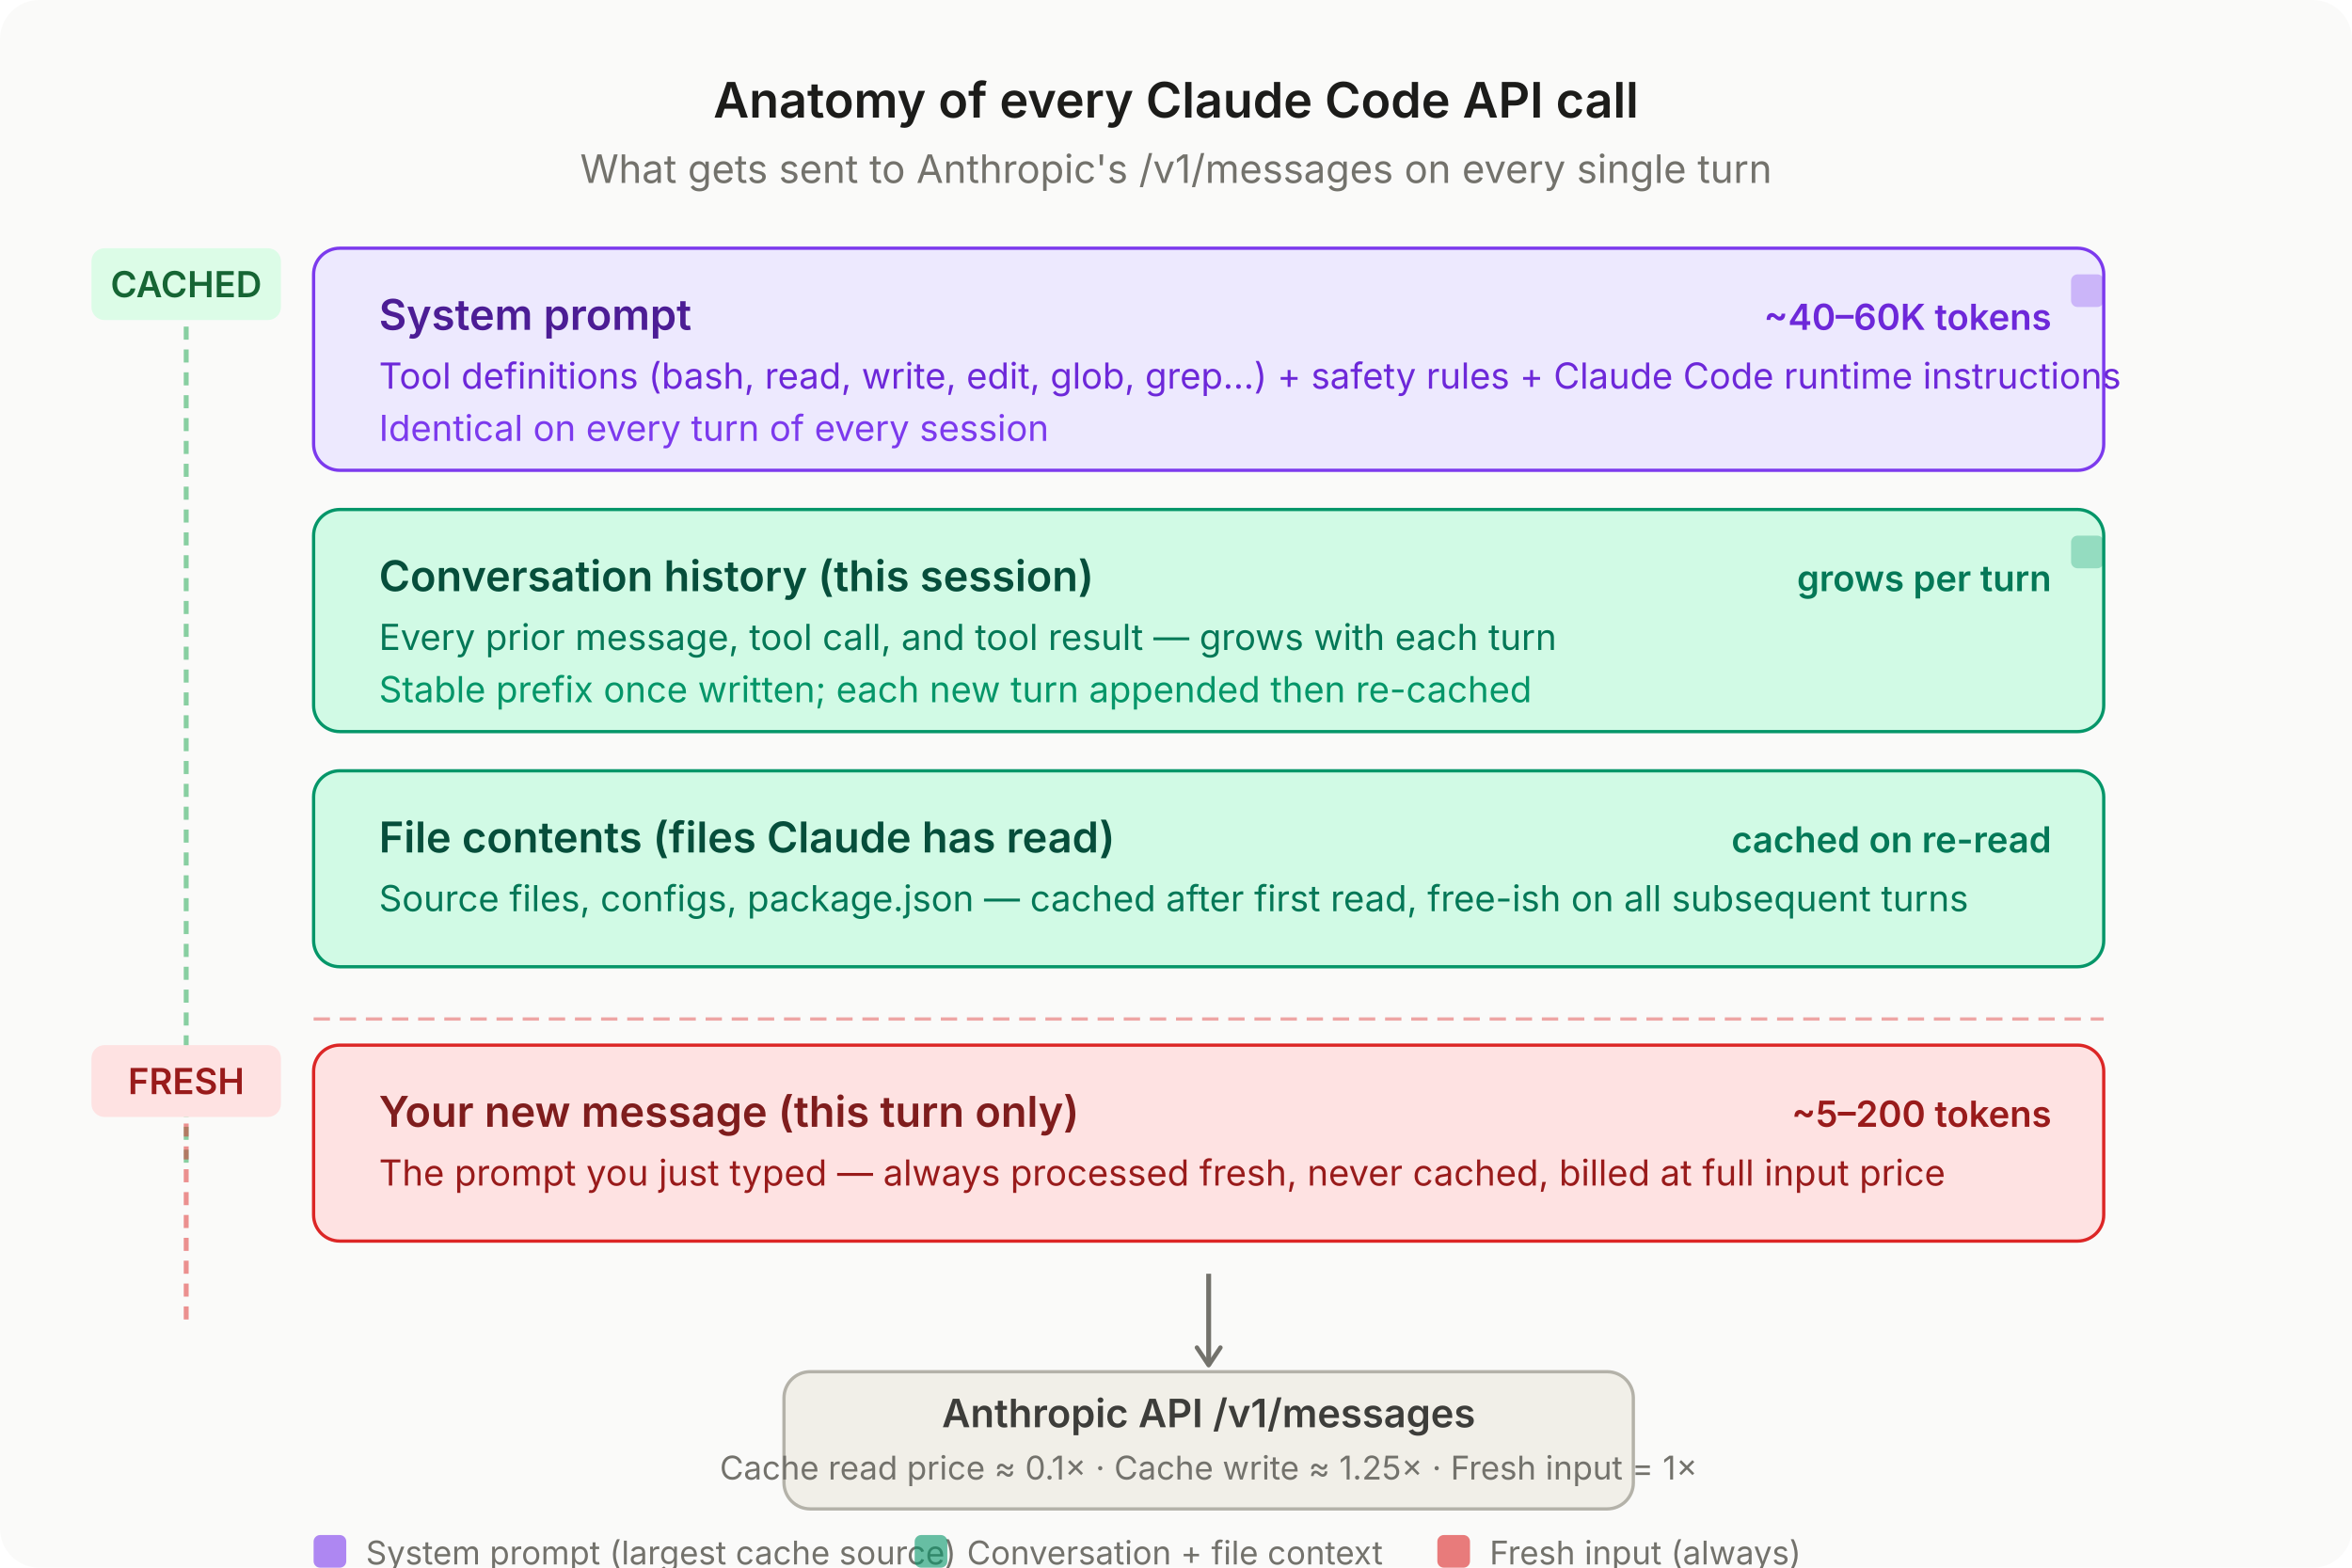
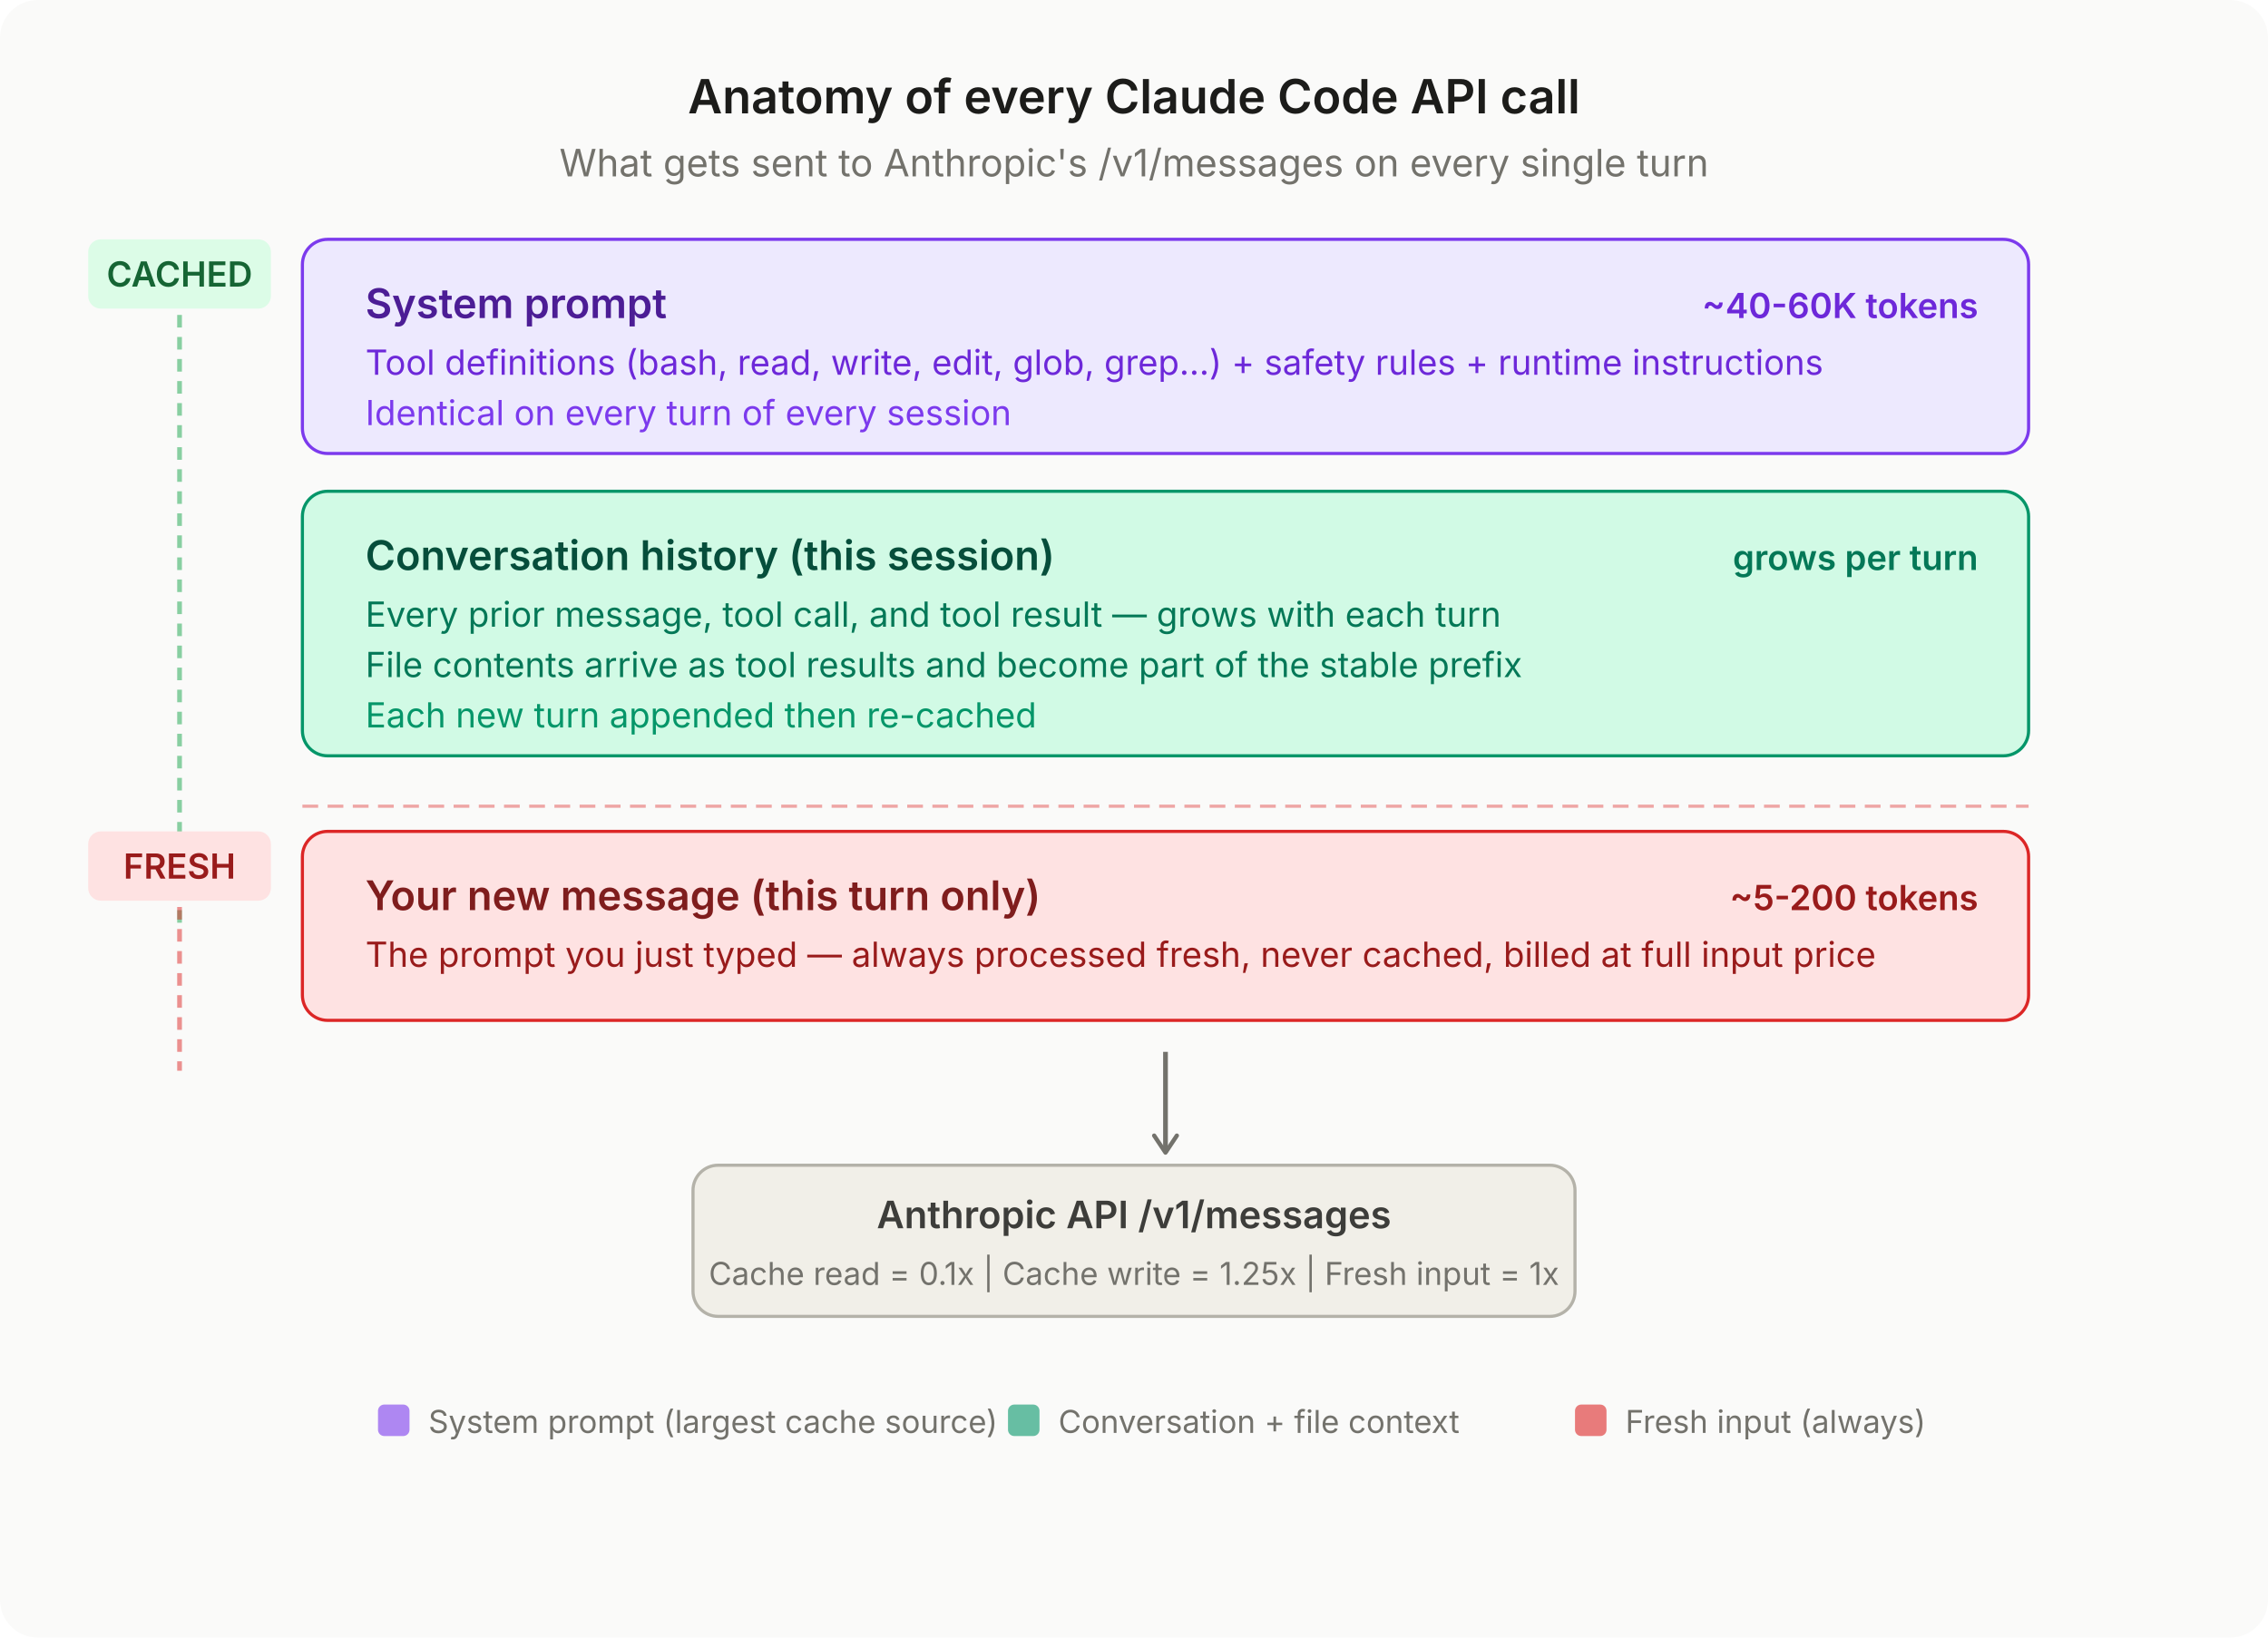
- <svg xmlns="http://www.w3.org/2000/svg" width="720" height="480" viewBox="0 0 720 480" font-family="-apple-system, BlinkMacSystemFont, 'Segoe UI', sans-serif">
-   <rect width="720" height="480" fill="#fafaf9" rx="12" />
+ <svg xmlns="http://www.w3.org/2000/svg" width="720" height="520" viewBox="0 0 720 520" font-family="-apple-system, BlinkMacSystemFont, 'Segoe UI', sans-serif">
+   <rect width="720" height="520" fill="#fafaf9" rx="12" />
  <text x="360" y="36" text-anchor="middle" font-size="15" font-weight="600" fill="#1c1c1a">Anatomy of every Claude Code API call</text>
  <text x="360" y="56" text-anchor="middle" font-size="12" fill="#73726c">What gets sent to Anthropic's /v1/messages on every single turn</text>
  <rect x="28" y="76" width="58" height="22" rx="4" fill="#dcfce7" />
  <text x="57" y="91" text-anchor="middle" font-size="11" font-weight="600" fill="#166534">CACHED</text>
-   <line x1="57" y1="100" x2="57" y2="358" stroke="#16a34a" stroke-width="1.5" stroke-dasharray="4 3" opacity="0.5" />
+   <line x1="57" y1="100" x2="57" y2="296" stroke="#16a34a" stroke-width="1.5" stroke-dasharray="4 3" opacity="0.5" />
  <rect x="96" y="76" width="548" height="68" rx="8" fill="#ede9fe" stroke="#7c3aed" stroke-width="1" />
  <text x="116" y="101" font-size="13" font-weight="600" fill="#4c1d95">System prompt</text>
-   <text x="116" y="119" font-size="11" fill="#6d28d9">Tool definitions (bash, read, write, edit, glob, grep...) + safety rules + Claude Code runtime instructions</text>
+   <text x="116" y="119" font-size="11" fill="#6d28d9">Tool definitions (bash, read, write, edit, glob, grep...) + safety rules + runtime instructions</text>
  <text x="116" y="135" font-size="11" fill="#7c3aed">Identical on every turn of every session</text>
-   <text x="628" y="101" text-anchor="end" font-size="11" font-weight="600" fill="#6d28d9">~40–60K tokens</text>
-   <rect x="634" y="84" width="10" height="10" rx="2" fill="#7c3aed" opacity="0.3" />
-   <rect x="96" y="156" width="548" height="68" rx="8" fill="#d1fae5" stroke="#059669" stroke-width="1" />
+   <text x="628" y="101" text-anchor="end" font-size="11" font-weight="600" fill="#6d28d9">~40-60K tokens</text>
+   <rect x="96" y="156" width="548" height="84" rx="8" fill="#d1fae5" stroke="#059669" stroke-width="1" />
  <text x="116" y="181" font-size="13" font-weight="600" fill="#064e3b">Conversation history (this session)</text>
  <text x="116" y="199" font-size="11" fill="#047857">Every prior message, tool call, and tool result — grows with each turn</text>
-   <text x="116" y="215" font-size="11" fill="#059669">Stable prefix once written; each new turn appended then re-cached</text>
+   <text x="116" y="215" font-size="11" fill="#047857">File contents arrive as tool results and become part of the stable prefix</text>
+   <text x="116" y="231" font-size="11" fill="#059669">Each new turn appended then re-cached</text>
  <text x="628" y="181" text-anchor="end" font-size="11" font-weight="600" fill="#047857">grows per turn</text>
-   <rect x="634" y="164" width="10" height="10" rx="2" fill="#059669" opacity="0.3" />
-   <rect x="96" y="236" width="548" height="60" rx="8" fill="#d1fae5" stroke="#059669" stroke-width="1" />
-   <text x="116" y="261" font-size="13" font-weight="600" fill="#064e3b">File contents (files Claude has read)</text>
-   <text x="116" y="279" font-size="11" fill="#047857">Source files, configs, package.json — cached after first read, free-ish on all subsequent turns</text>
-   <text x="628" y="261" text-anchor="end" font-size="11" font-weight="600" fill="#047857">cached on re-read</text>
-   <line x1="96" y1="312" x2="644" y2="312" stroke="#dc2626" stroke-width="1" stroke-dasharray="5 3" opacity="0.4" />
-   <rect x="28" y="320" width="58" height="22" rx="4" fill="#fee2e2" />
-   <text x="57" y="335" text-anchor="middle" font-size="11" font-weight="600" fill="#991b1b">FRESH</text>
-   <line x1="57" y1="344" x2="57" y2="404" stroke="#dc2626" stroke-width="1.5" stroke-dasharray="4 3" opacity="0.5" />
-   <rect x="96" y="320" width="548" height="60" rx="8" fill="#fee2e2" stroke="#dc2626" stroke-width="1" />
-   <text x="116" y="345" font-size="13" font-weight="600" fill="#7f1d1d">Your new message (this turn only)</text>
-   <text x="116" y="363" font-size="11" fill="#991b1b">The prompt you just typed — always processed fresh, never cached, billed at full input price</text>
-   <text x="628" y="345" text-anchor="end" font-size="11" font-weight="600" fill="#991b1b">~5–200 tokens</text>
-   <line x1="370" y1="390" x2="370" y2="418" stroke="#73726c" stroke-width="1.5" marker-end="url(#arr)" />
-   <rect x="240" y="420" width="260" height="42" rx="8" fill="#f1efe8" stroke="#b4b2a9" stroke-width="1" />
-   <text x="370" y="437" text-anchor="middle" font-size="12" font-weight="600" fill="#3d3d3a">Anthropic API  /v1/messages</text>
-   <text x="370" y="453" text-anchor="middle" font-size="10" fill="#73726c">Cache read price ≈ 0.1×  ·  Cache write ≈ 1.25×  ·  Fresh input = 1×</text>
-   <rect x="96" y="470" width="10" height="10" rx="2" fill="#7c3aed" opacity="0.6" />
-   <text x="112" y="479" font-size="10" fill="#73726c">System prompt (largest cache source)</text>
-   <rect x="280" y="470" width="10" height="10" rx="2" fill="#059669" opacity="0.6" />
-   <text x="296" y="479" font-size="10" fill="#73726c">Conversation + file context</text>
-   <rect x="440" y="470" width="10" height="10" rx="2" fill="#dc2626" opacity="0.6" />
-   <text x="456" y="479" font-size="10" fill="#73726c">Fresh input (always)</text>
+   <line x1="96" y1="256" x2="644" y2="256" stroke="#dc2626" stroke-width="1" stroke-dasharray="5 3" opacity="0.4" />
+   <rect x="28" y="264" width="58" height="22" rx="4" fill="#fee2e2" />
+   <text x="57" y="279" text-anchor="middle" font-size="11" font-weight="600" fill="#991b1b">FRESH</text>
+   <line x1="57" y1="288" x2="57" y2="340" stroke="#dc2626" stroke-width="1.5" stroke-dasharray="4 3" opacity="0.5" />
+   <rect x="96" y="264" width="548" height="60" rx="8" fill="#fee2e2" stroke="#dc2626" stroke-width="1" />
+   <text x="116" y="289" font-size="13" font-weight="600" fill="#7f1d1d">Your new message (this turn only)</text>
+   <text x="116" y="307" font-size="11" fill="#991b1b">The prompt you just typed — always processed fresh, never cached, billed at full input price</text>
+   <text x="628" y="289" text-anchor="end" font-size="11" font-weight="600" fill="#991b1b">~5-200 tokens</text>
+   <line x1="370" y1="334" x2="370" y2="366" stroke="#73726c" stroke-width="1.5" marker-end="url(#arr)" />
+   <rect x="220" y="370" width="280" height="48" rx="8" fill="#f1efe8" stroke="#b4b2a9" stroke-width="1" />
+   <text x="360" y="390" text-anchor="middle" font-size="12" font-weight="600" fill="#3d3d3a">Anthropic API  /v1/messages</text>
+   <text x="360" y="408" text-anchor="middle" font-size="10" fill="#73726c">Cache read = 0.1x  |  Cache write = 1.25x  |  Fresh input = 1x</text>
+   <rect x="120" y="446" width="10" height="10" rx="2" fill="#7c3aed" opacity="0.6" />
+   <text x="136" y="455" font-size="10" fill="#73726c">System prompt (largest cache source)</text>
+   <rect x="320" y="446" width="10" height="10" rx="2" fill="#059669" opacity="0.6" />
+   <text x="336" y="455" font-size="10" fill="#73726c">Conversation + file context</text>
+   <rect x="500" y="446" width="10" height="10" rx="2" fill="#dc2626" opacity="0.6" />
+   <text x="516" y="455" font-size="10" fill="#73726c">Fresh input (always)</text>
  <defs>
    <marker id="arr" viewBox="0 0 10 10" refX="8" refY="5" markerWidth="6" markerHeight="6" orient="auto-start-reverse">
      <path d="M2 1L8 5L2 9" fill="none" stroke="#73726c" stroke-width="1.5" stroke-linecap="round" stroke-linejoin="round" />
    </marker>
  </defs>
</svg>
